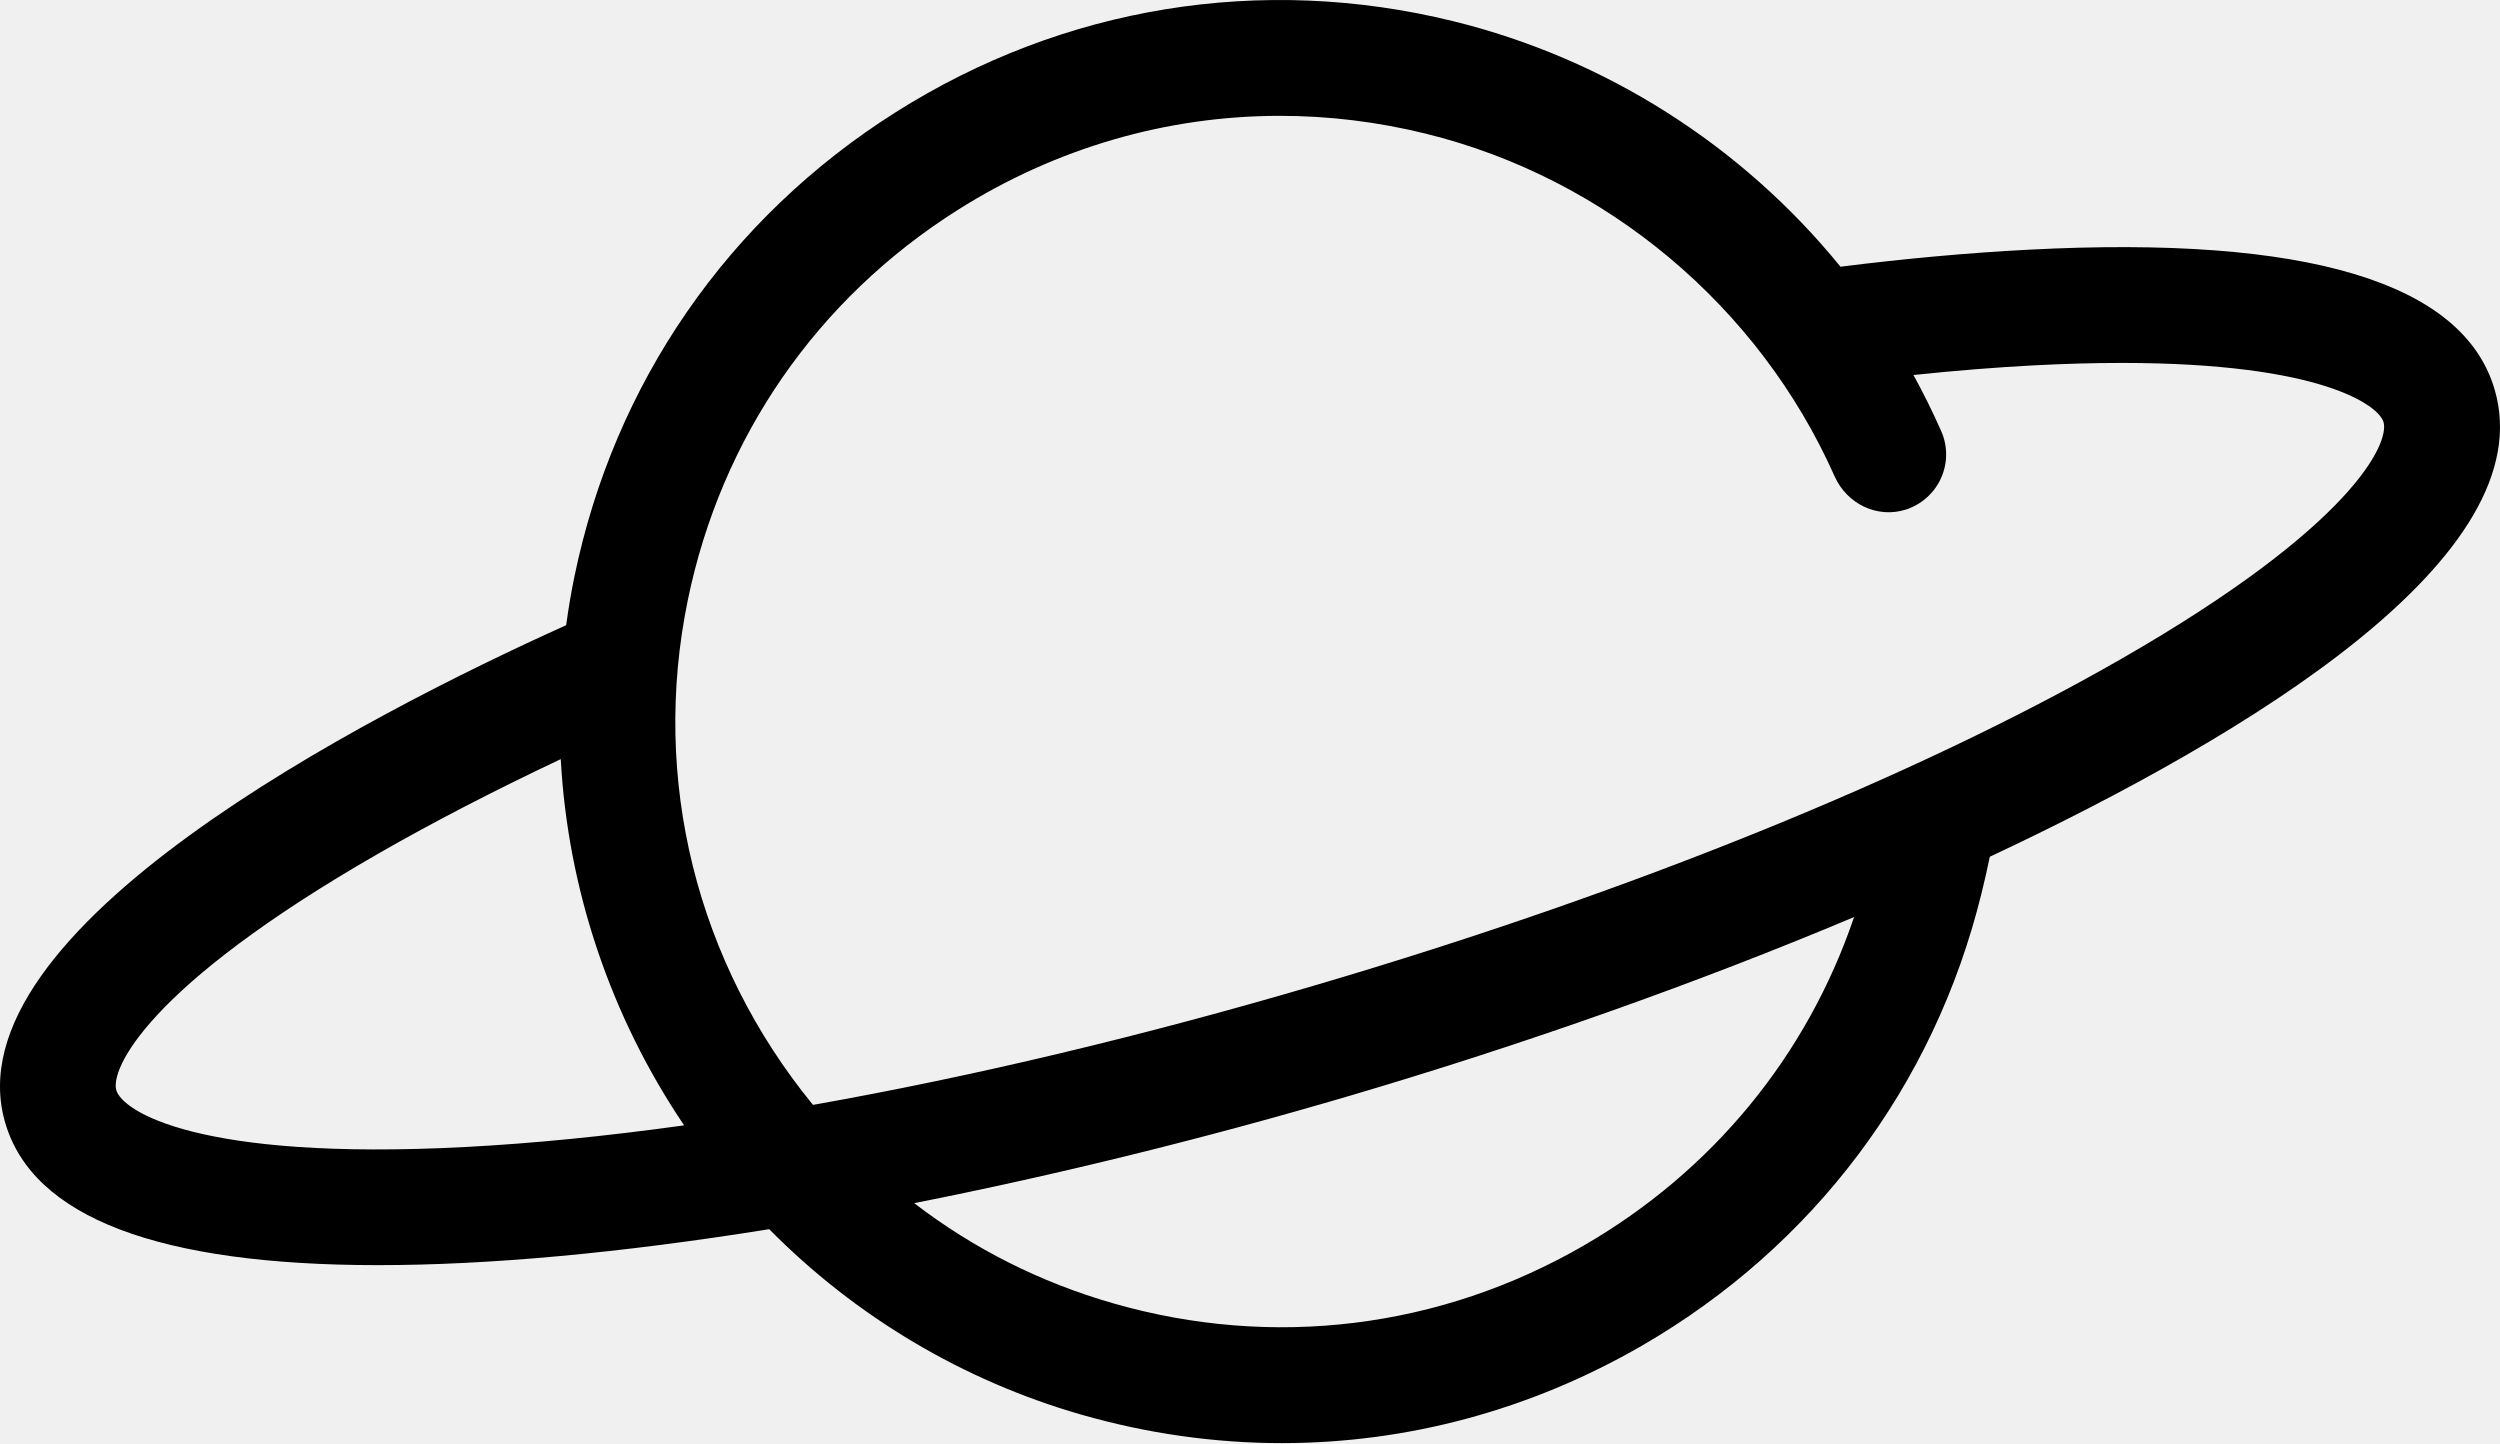
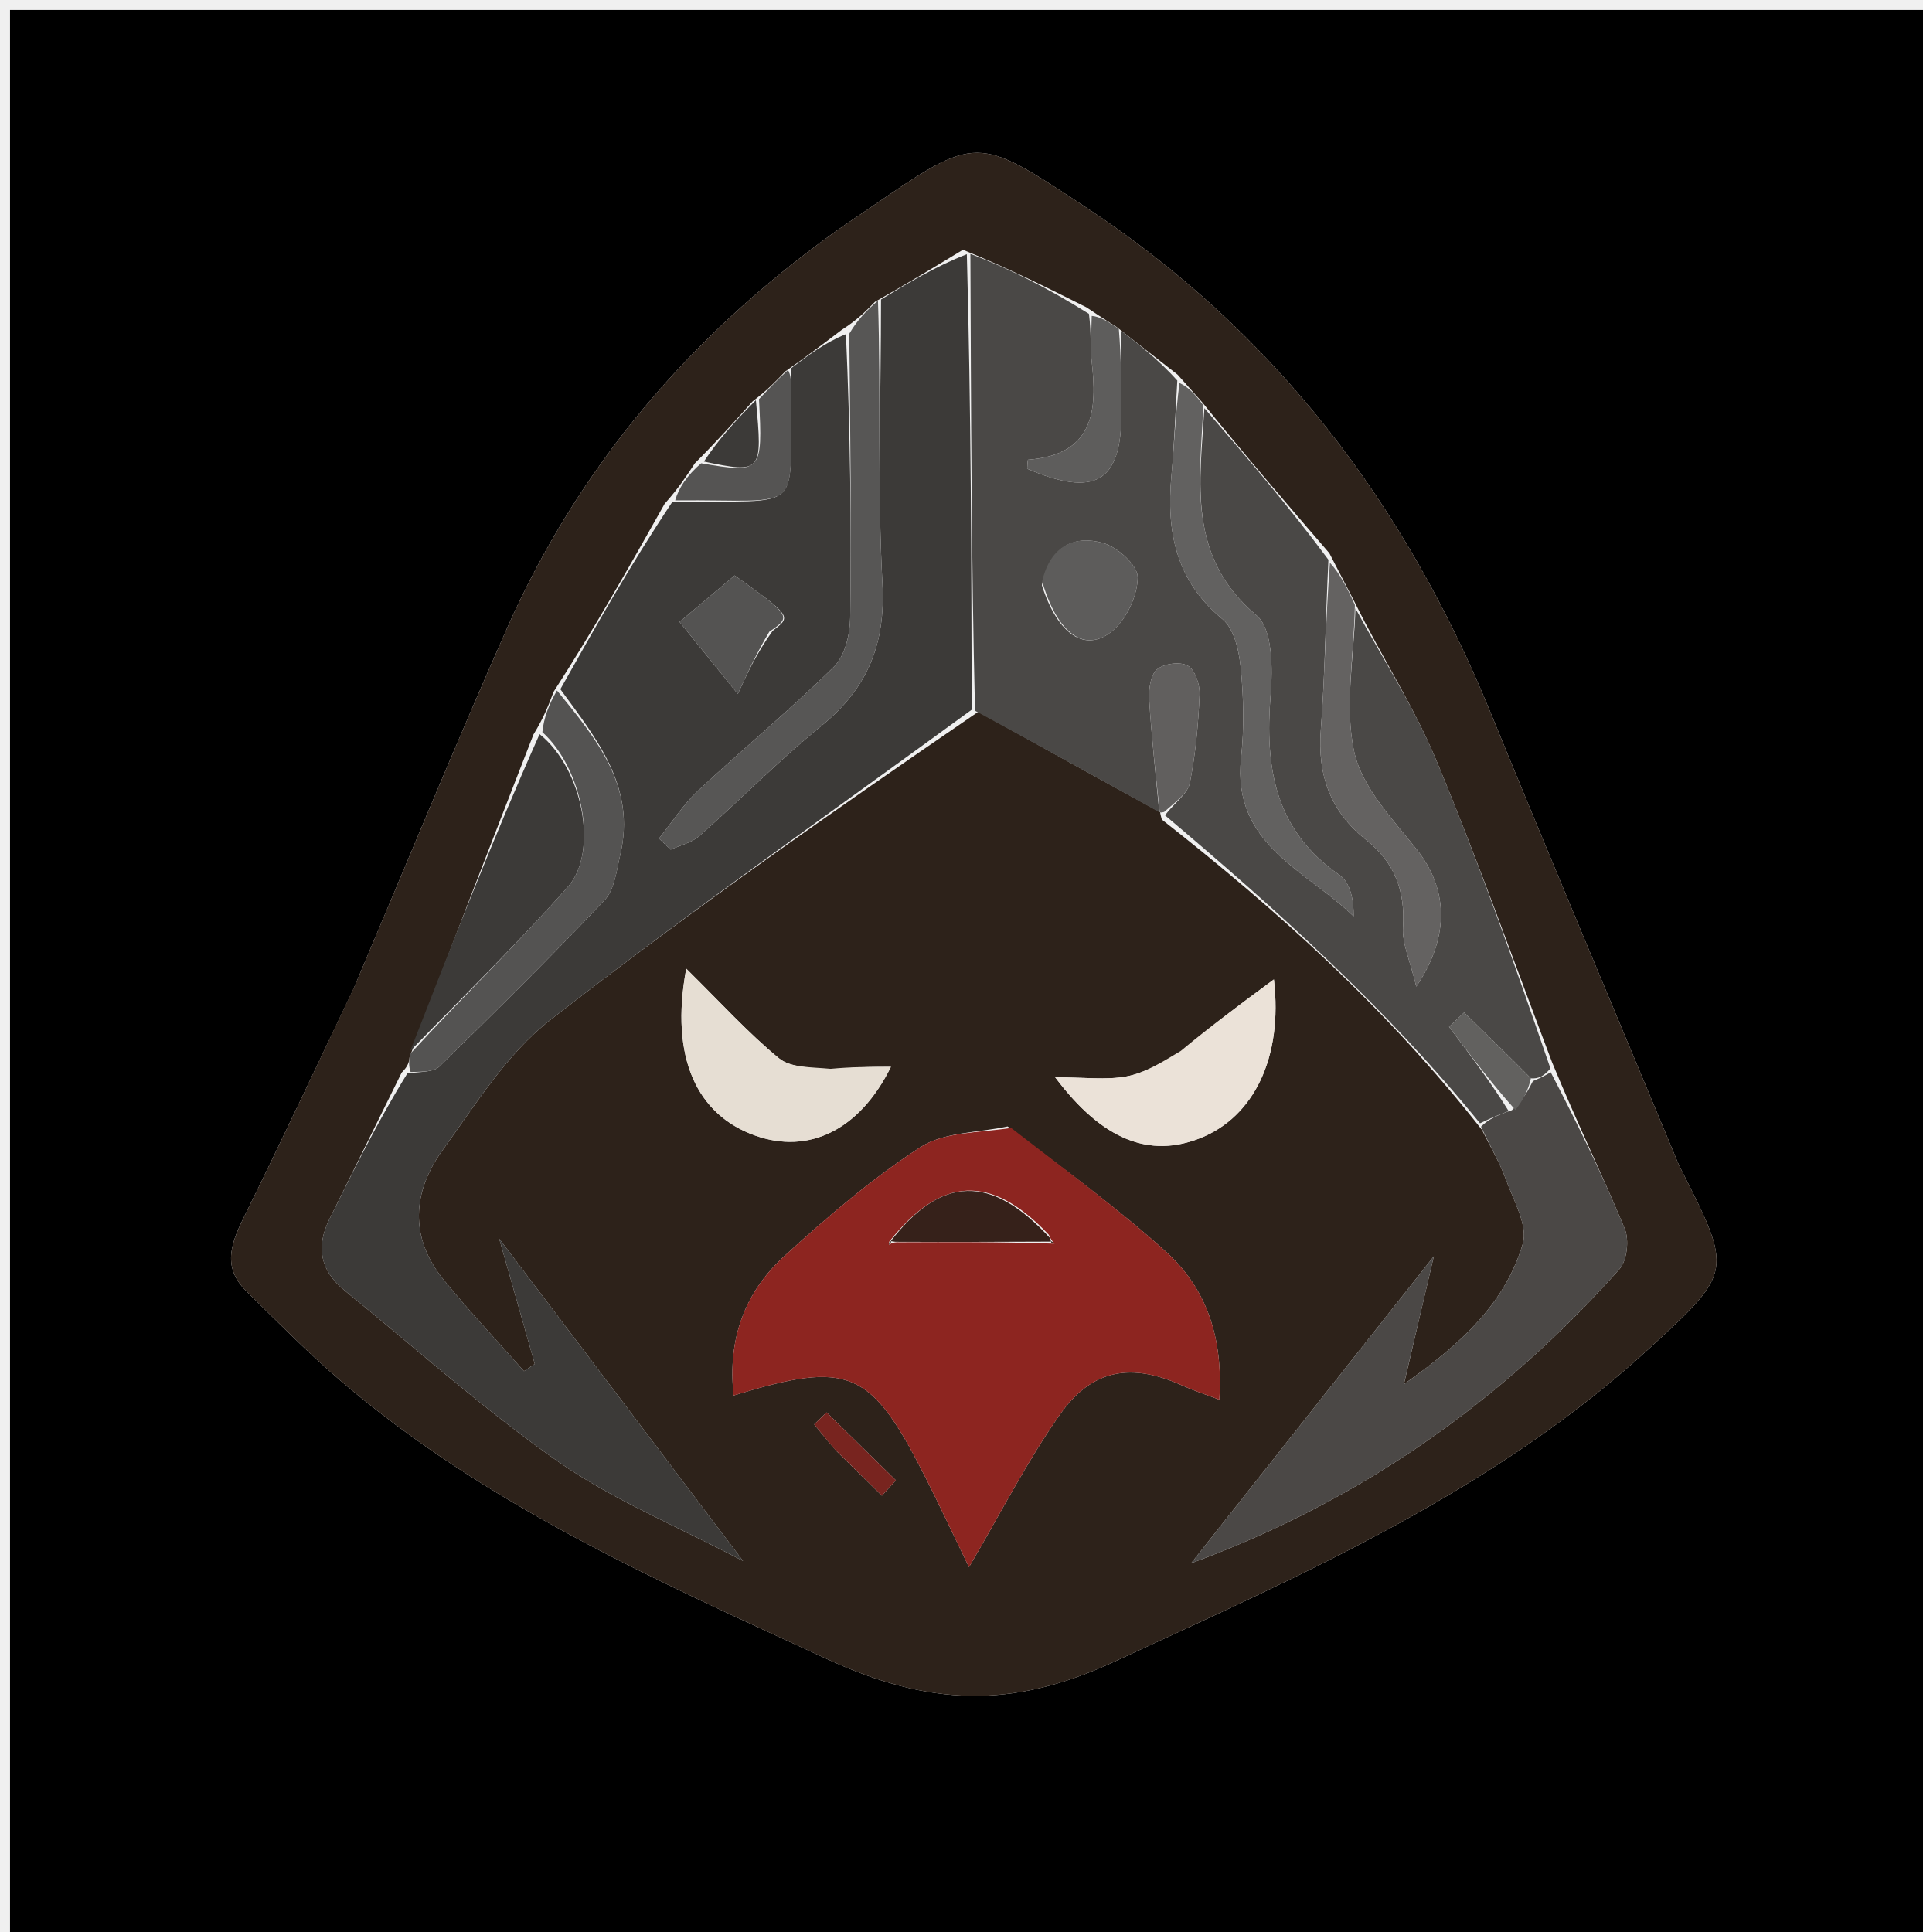
- <svg xmlns="http://www.w3.org/2000/svg" version="1.2" baseProfile="tiny" id="Layer_1" x="0px" y="0px" viewBox="0 0 1731.47 999.48" overflow="visible" xml:space="preserve">
-   <style>
-     path {
-       fill: black;
-     }
-     @media (prefers-color-scheme: dark) {
-       path {
-         fill: white;
-       }
-     }
-   </style>
-   <path d="M887.84,999.48c-46.39,0-93.09-6.54-139.06-19.75c-81.69-23.49-156.16-67.79-216.03-128.41  c-102.99,16.52-194.08,24.9-270.88,24.9c-152.09,0-238.96-33.11-258.21-98.41C-35.8,643.94,253.97,495.33,392.12,432.99  c1.52-11.25,3.41-22.42,5.65-33.34c27.59-134.34,106.65-248.68,222.62-321.96c116.07-73.34,253.2-95.71,386.13-63.01  c105.45,25.95,199.7,85.9,268.18,170.04c44.93-5.65,88.77-9.62,130.24-11.78c192.27-10.07,300.89,22.47,322.77,96.69l0,0  c34.01,115.4-168.98,238.94-349.61,323.76c-1.64,8.29-3.57,16.51-5.83,25.71c-32.71,132.93-116.15,244.03-234.97,312.82  C1059.97,976.67,974.47,999.48,887.84,999.48z M633.16,833.29c41.16,31.6,87.35,54.87,137.81,69.37  c110.65,31.81,226.48,17.55,326.15-40.15c89.06-51.57,154.46-131.44,186.99-227.37c-108.03,45.49-227.83,87.98-349.11,123.73  C834.92,788.37,731.43,813.87,633.16,833.29z M388.37,525.77c-45.58,21.51-88.72,43.83-126.08,65.28  C100.86,683.71,76.38,740.91,80.57,755.12c4.19,14.23,55.78,49.02,241.66,39.28l0,0c46.66-2.44,97.52-7.47,151.58-15  C422.87,703.95,393.25,615.96,388.37,525.77z M41.94,765.85c0.06,0.21,0.12,0.41,0.18,0.62c0.08,0.28,0.17,0.56,0.25,0.83  c-0.09-0.28-0.17-0.56-0.25-0.84C42.06,766.26,42,766.06,41.94,765.85z M41.93,765.82c0,0.01,0,0.01,0.01,0.02  C41.94,765.84,41.93,765.83,41.93,765.82z M886.5,80.23c-78.23,0-155.08,22.13-223.27,65.23  c-97.36,61.52-163.73,157.51-186.89,270.29c-25.49,124.14,6.1,250.87,86.72,349.49c111.32-19.75,228.68-47.73,349.27-83.27  c217.07-63.98,414.79-144.1,556.74-225.58c161.44-92.67,185.91-149.86,181.72-164.08c-3.36-11.39-42.47-40.95-181.29-40.95  c-18.91,0-39.23,0.56-60.37,1.66c-26.49,1.38-54.61,3.63-83.89,6.71c7.01,12.76,13.45,25.78,19.26,38.96  c4.55,10.33,4.49,22.16-0.17,32.48c-4.68,10.38-13.6,18.32-24.46,21.78c-19.48,6.2-40.66-3.74-49.28-23.13  C1218.24,212,1112.37,123.3,987.38,92.55C953.87,84.3,920.06,80.23,886.5,80.23z" />
+ <svg xmlns="http://www.w3.org/2000/svg" version="1.1" id="Layer_1" x="0px" y="0px" width="100%" viewBox="0 0 192 193" enable-background="new 0 0 192 193" xml:space="preserve">
+   <path fill="#000000" opacity="1" stroke="none" d=" M104,194   C69.333,194 35.167,194 1,194   C1,129.667 1,65.333 1,1   C65,1 129,1 193,1   C193,65.333 193,129.667 193,194   C163.5,194 134,194 104,194  M35.299,98.81   C31.723,106.288 28.209,113.798 24.539,121.23   C23.215,123.911 22.031,126.45 24.592,128.97   C27.673,132.001 30.711,135.094 33.989,137.903   C48.439,150.29 65.535,157.88 82.66,165.757   C92.803,170.423 101.041,170.742 111.24,166.023   C130.161,157.268 149.177,148.997 164.762,134.676   C173.085,127.027 173.078,127.022 167.844,116.681   C167.544,116.089 167.311,115.462 167.055,114.848   C160.984,100.282 154.841,85.745 148.861,71.141   C140.323,50.29 127.307,33.115 108.33,20.622   C97.54,13.519 97.624,13.393 86.947,20.731   C85.714,21.579 84.459,22.398 83.245,23.272   C68.919,33.585 57.803,46.594 50.638,62.773   C45.455,74.476 40.594,86.321 35.299,98.81  z" />
+   <path fill="#2D221A" opacity="1" stroke="none" d=" M35.444,98.456   C40.594,86.321 45.455,74.476 50.638,62.773   C57.803,46.594 68.919,33.585 83.245,23.272   C84.459,22.398 85.714,21.579 86.947,20.731   C97.624,13.393 97.54,13.519 108.33,20.622   C127.307,33.115 140.323,50.29 148.861,71.141   C154.841,85.745 160.984,100.282 167.055,114.848   C167.311,115.462 167.544,116.089 167.844,116.681   C173.078,127.022 173.085,127.027 164.762,134.676   C149.177,148.997 130.161,157.268 111.24,166.023   C101.041,170.742 92.803,170.423 82.66,165.757   C65.535,157.88 48.439,150.29 33.989,137.903   C30.711,135.094 27.673,132.001 24.592,128.97   C22.031,126.45 23.215,123.911 24.539,121.23   C28.209,113.798 31.723,106.288 35.444,98.456  M69.405,46.282   C68.594,47.52 67.784,48.759 66.386,50.326   C62.914,56.5 59.442,62.674 55.295,69.109   C54.81,70.395 54.325,71.682 53.285,73.37   C49.183,83.909 45.08,94.447 40.907,105.624   C40.856,106.049 40.804,106.474 40.119,107.147   C37.712,112.033 35.308,116.92 32.898,121.804   C31.529,124.577 32.002,126.954 34.417,128.913   C41.505,134.664 48.316,140.811 55.777,146.028   C61.209,149.826 67.501,152.393 74.221,155.937   C65.571,144.504 57.755,134.174 49.864,123.746   C51.042,127.895 52.229,132.075 53.415,136.255   C53.055,136.494 52.696,136.734 52.336,136.973   C49.652,133.937 46.865,130.984 44.31,127.843   C40.886,123.635 41.189,119.073 44.193,114.917   C47.496,110.348 50.614,105.279 54.956,101.897   C68.702,91.195 82.981,81.18 97.72,71.099   C103.743,74.445 109.767,77.79 115.876,81.132   C115.876,81.132 115.866,81.217 116.041,81.867   C127.615,90.957 138.518,100.751 148.027,112.878   C148.834,114.52 149.789,116.108 150.409,117.817   C151.176,119.93 152.636,122.432 152.093,124.262   C150.354,130.132 146.044,134.186 140.225,138.281   C141.396,133.269 142.314,129.344 143.211,125.504   C135.152,135.697 127.24,145.704 118.972,156.161   C135.969,149.909 149.99,139.996 161.748,126.79   C162.516,125.927 162.745,123.864 162.283,122.749   C160.062,117.39 157.516,112.166 155.033,106.143   C151.194,96.036 147.583,85.834 143.423,75.861   C141.239,70.624 138.094,65.788 135.274,60.088   C134.543,58.68 133.812,57.272 132.779,55.261   C128.618,50.433 124.458,45.605 120.084,40.196   C119.408,39.436 118.731,38.677 117.626,37.431   C115.744,35.965 113.862,34.499 111.522,32.662   C110.701,32.142 109.88,31.623 108.505,30.695   C104.634,28.756 100.763,26.818 96.18,24.951   C93.453,26.606 90.726,28.26 87.39,30.156   C86.511,31.059 85.633,31.962 84.087,32.941   C82.389,34.23 80.69,35.518 78.425,37.113   C77.554,38.033 76.682,38.953 75.186,40.082   C73.444,42.033 71.702,43.983 69.405,46.282  M100.642,112.528   C97.704,113.168 94.287,113.07 91.928,114.602   C87.082,117.747 82.625,121.57 78.342,125.478   C74.368,129.104 72.654,133.816 73.277,139.404   C84.88,135.859 86.984,136.788 92.493,147.704   C93.948,150.588 95.314,153.516 96.783,156.553   C99.958,151.155 102.575,145.981 105.88,141.292   C109.112,136.707 113.06,136.115 118.156,138.439   C119.156,138.895 120.213,139.228 121.788,139.824   C122.185,133.693 120.556,128.734 116.428,125.015   C111.635,120.695 106.396,116.869 100.642,112.528  M82.647,106.97   C81.008,106.584 78.973,106.679 77.806,105.719   C74.733,103.193 72.037,100.208 68.542,96.767   C66.883,105.688 69.631,111.389 75.443,113.444   C80.753,115.321 85.844,112.943 88.988,106.572   C86.859,106.572 85.069,106.572 82.647,106.97  M117.841,105.338   C116.074,106.097 114.368,107.184 112.524,107.528   C110.475,107.91 108.3,107.616 105.393,107.616   C110.16,113.976 114.875,115.686 119.9,113.688   C125.174,111.591 128.161,105.718 127.239,97.839   C123.897,100.304 120.971,102.462 117.841,105.338  M83.576,144.984   C85.079,146.461 86.583,147.939 88.086,149.416   C88.551,148.903 89.017,148.39 89.482,147.877   C87.177,145.617 84.872,143.356 82.567,141.095   C82.153,141.493 81.739,141.891 81.325,142.289   C81.919,143.029 82.514,143.77 83.576,144.984  z" />
+   <path fill="#3C3A38" opacity="1" stroke="none" d=" M55.97,68.849   C59.442,62.674 62.914,56.5 67.144,50.151   C80.77,49.854 78.831,51.775 79.006,38.77   C79.015,38.116 78.997,37.461 78.992,36.806   C80.69,35.518 82.389,34.23 84.493,33.38   C84.93,43.118 85.04,52.418 84.918,61.714   C84.896,63.379 84.396,65.518 83.295,66.604   C78.935,70.904 74.193,74.814 69.714,78.998   C68.228,80.386 67.107,82.165 65.819,83.765   C66.211,84.135 66.602,84.504 66.993,84.874   C67.953,84.432 69.087,84.188 69.844,83.518   C73.941,79.894 77.786,75.971 82.023,72.526   C86.647,68.767 88.468,64.363 88.141,58.304   C87.63,48.866 88.001,39.381 87.999,29.915   C90.726,28.26 93.453,26.606 96.569,25.395   C96.99,40.859 97.022,55.879 97.054,70.899   C82.981,81.18 68.702,91.195 54.956,101.897   C50.614,105.279 47.496,110.348 44.193,114.917   C41.189,119.073 40.886,123.635 44.31,127.843   C46.865,130.984 49.652,133.937 52.336,136.973   C52.696,136.734 53.055,136.494 53.415,136.255   C52.229,132.075 51.042,127.895 49.864,123.746   C57.755,134.174 65.571,144.504 74.221,155.937   C67.501,152.393 61.209,149.826 55.777,146.028   C48.316,140.811 41.505,134.664 34.417,128.913   C32.002,126.954 31.529,124.577 32.898,121.804   C35.308,116.92 37.712,112.033 40.699,107.214   C42.159,107.051 43.313,107.102 43.877,106.55   C49.459,101.088 55.023,95.601 60.385,89.926   C61.386,88.866 61.581,86.963 61.951,85.403   C63.562,78.602 59.566,73.79 55.97,68.849  M77.185,63.005   C79.074,61.576 79.074,61.576 73.379,57.485   C71.336,59.208 69.343,60.889 67.875,62.128   C69.876,64.604 71.705,66.867 73.695,69.328   C74.598,67.354 75.546,65.283 77.185,63.005  z" />
+   <path fill="#4A4846" opacity="1" stroke="none" d=" M97.387,70.999   C97.022,55.879 96.99,40.859 96.925,25.359   C100.763,26.818 104.634,28.756 108.767,31.354   C109.019,33.336 108.871,34.676 109.026,35.98   C109.629,41.054 109.254,45.429 102.688,45.924   C102.633,45.928 102.622,46.513 102.596,46.828   C109.323,49.698 111.97,48.195 112.004,41.47   C112.018,38.658 111.99,35.846 111.98,33.033   C113.862,34.499 115.744,35.965 117.592,38.016   C117.38,41.571 117.281,44.548 117.004,47.509   C116.482,53.096 117.437,57.997 122.103,61.85   C123.278,62.82 123.763,65.03 123.928,66.732   C124.217,69.7 124.281,72.746 123.961,75.707   C123.025,84.365 130.463,86.92 135.203,91.54   C135.229,89.859 134.851,88.143 133.793,87.413   C127.311,82.946 126.331,76.638 126.91,69.441   C127.125,66.772 127.116,62.83 125.515,61.486   C118.552,55.639 119.845,48.203 120.298,40.777   C124.458,45.605 128.618,50.433 132.685,55.915   C132.386,62.021 132.342,67.487 131.923,72.923   C131.574,77.45 132.904,81.095 136.448,83.896   C139.296,86.147 140.367,88.998 140.136,92.629   C140.031,94.272 140.846,95.973 141.46,98.555   C144.968,93.361 144.5,88.635 141.521,84.878   C139.11,81.836 136.048,78.677 135.268,75.131   C134.264,70.574 135.252,65.578 135.383,60.771   C138.094,65.788 141.239,70.624 143.423,75.861   C147.583,85.834 151.194,96.036 154.861,106.735   C154.162,107.551 153.635,107.774 152.912,107.721   C150.557,105.345 148.399,103.246 146.24,101.146   C145.738,101.623 145.235,102.099 144.733,102.576   C146.837,105.376 148.942,108.177 150.691,110.998   C149.499,111.418 148.662,111.817 147.825,112.215   C138.518,100.751 127.615,90.957 116.357,81.442   C117.427,80.086 118.644,79.246 118.848,78.206   C119.419,75.307 119.692,72.331 119.817,69.374   C119.859,68.39 119.36,66.908 118.632,66.498   C117.868,66.067 116.213,66.29 115.54,66.891   C114.884,67.477 114.722,68.918 114.787,69.956   C115.02,73.689 115.441,77.41 115.791,81.136   C109.767,77.79 103.743,74.445 97.387,70.999  M104.063,58.465   C105.628,63.365 108.4,65.293 111.121,63.012   C112.537,61.826 113.625,59.488 113.638,57.661   C113.647,56.484 111.617,54.647 110.181,54.242   C107.392,53.455 104.942,54.43 104.063,58.465  z" />
+   <path fill="#8D2520" opacity="1" stroke="none" d=" M100.997,112.678   C106.396,116.869 111.635,120.695 116.428,125.015   C120.556,128.734 122.185,133.693 121.788,139.824   C120.213,139.228 119.156,138.895 118.156,138.439   C113.06,136.115 109.112,136.707 105.88,141.292   C102.575,145.981 99.958,151.155 96.783,156.553   C95.314,153.516 93.948,150.588 92.493,147.704   C86.984,136.788 84.88,135.859 73.277,139.404   C72.654,133.816 74.368,129.104 78.342,125.478   C82.625,121.57 87.082,117.747 91.928,114.602   C94.287,113.07 97.704,113.168 100.997,112.678  M89.878,124.096   C94.909,124.075 99.941,124.055 105.045,124.23   C105.045,124.23 105.327,124.23 105.327,124.23   C105.327,124.23 105.024,123.982 104.754,123.342   C98.977,117.253 94.03,117.452 88.785,124.08   C88.785,124.08 88.812,124.375 88.812,124.375   C88.812,124.375 89.034,124.042 89.878,124.096  z" />
+   <path fill="#4B4846" opacity="1" stroke="none" d=" M153.108,107.998   C153.635,107.774 154.162,107.551 154.887,107.111   C157.516,112.166 160.062,117.39 162.283,122.749   C162.745,123.864 162.516,125.927 161.748,126.79   C149.99,139.996 135.969,149.909 118.972,156.161   C127.24,145.704 135.152,135.697 143.211,125.504   C142.314,129.344 141.396,133.269 140.225,138.281   C146.044,134.186 150.354,130.132 152.093,124.262   C152.636,122.432 151.176,119.93 150.409,117.817   C149.789,116.108 148.834,114.52 147.926,112.547   C148.662,111.817 149.499,111.418 151.008,110.905   C152.157,109.859 152.632,108.928 153.108,107.998  z" />
+   <path fill="#3C3A38" opacity="1" stroke="none" d=" M40.977,104.986   C45.08,94.447 49.183,83.909 53.895,73.339   C58.255,76.82 59.779,85.128 56.748,88.558   C51.725,94.241 46.257,99.53 40.977,104.986  z" />
+   <path fill="#575655" opacity="1" stroke="none" d=" M87.694,30.035   C88.001,39.381 87.63,48.866 88.141,58.304   C88.468,64.363 86.647,68.767 82.023,72.526   C77.786,75.971 73.941,79.894 69.844,83.518   C69.087,84.188 67.953,84.432 66.993,84.874   C66.602,84.504 66.211,84.135 65.819,83.765   C67.107,82.165 68.228,80.386 69.714,78.998   C74.193,74.814 78.935,70.904 83.295,66.604   C84.396,65.518 84.896,63.379 84.918,61.714   C85.04,52.418 84.93,43.118 84.827,33.342   C85.633,31.962 86.511,31.059 87.694,30.035  z" />
+   <path fill="#E6DED3" opacity="1" stroke="none" d=" M82.963,106.771   C85.069,106.572 86.859,106.572 88.988,106.572   C85.844,112.943 80.753,115.321 75.443,113.444   C69.631,111.389 66.883,105.688 68.542,96.767   C72.037,100.208 74.733,103.193 77.806,105.719   C78.973,106.679 81.008,106.584 82.963,106.771  z" />
+   <path fill="#EBE2D8" opacity="1" stroke="none" d=" M117.943,104.979   C120.971,102.462 123.897,100.304 127.239,97.839   C128.161,105.718 125.174,111.591 119.9,113.688   C114.875,115.686 110.16,113.976 105.393,107.616   C108.3,107.616 110.475,107.91 112.524,107.528   C114.368,107.184 116.074,106.097 117.943,104.979  z" />
+   <path fill="#626160" opacity="1" stroke="none" d=" M120.191,40.486   C119.845,48.203 118.552,55.639 125.515,61.486   C127.116,62.83 127.125,66.772 126.91,69.441   C126.331,76.638 127.311,82.946 133.793,87.413   C134.851,88.143 135.229,89.859 135.203,91.54   C130.463,86.92 123.025,84.365 123.961,75.707   C124.281,72.746 124.217,69.7 123.928,66.732   C123.763,65.03 123.278,62.82 122.103,61.85   C117.437,57.997 116.482,53.096 117.004,47.509   C117.281,44.548 117.38,41.571 117.807,38.26   C118.731,38.677 119.408,39.436 120.191,40.486  z" />
+   <path fill="#545352" opacity="1" stroke="none" d=" M40.942,105.305   C46.257,99.53 51.725,94.241 56.748,88.558   C59.779,85.128 58.255,76.82 54.172,73.138   C54.325,71.682 54.81,70.395 55.632,68.979   C59.566,73.79 63.562,78.602 61.951,85.403   C61.581,86.963 61.386,88.866 60.385,89.926   C55.023,95.601 49.459,101.088 43.877,106.55   C43.313,107.102 42.159,107.051 41.016,107.09   C40.804,106.474 40.856,106.049 40.942,105.305  z" />
+   <path fill="#646261" opacity="1" stroke="none" d=" M135.328,60.429   C135.252,65.578 134.264,70.574 135.268,75.131   C136.048,78.677 139.11,81.836 141.521,84.878   C144.5,88.635 144.968,93.361 141.46,98.555   C140.846,95.973 140.031,94.272 140.136,92.629   C140.367,88.998 139.296,86.147 136.448,83.896   C132.904,81.095 131.574,77.45 131.923,72.923   C132.342,67.487 132.386,62.021 132.837,56.216   C133.812,57.272 134.543,58.68 135.328,60.429  z" />
+   <path fill="#5E5D5C" opacity="1" stroke="none" d=" M111.751,32.848   C111.99,35.846 112.018,38.658 112.004,41.47   C111.97,48.195 109.323,49.698 102.596,46.828   C102.622,46.513 102.633,45.928 102.688,45.924   C109.254,45.429 109.629,41.054 109.026,35.98   C108.871,34.676 109.019,33.336 109.044,31.558   C109.88,31.623 110.701,32.142 111.751,32.848  z" />
+   <path fill="#555453" opacity="1" stroke="none" d=" M78.708,36.96   C78.997,37.461 79.015,38.116 79.006,38.77   C78.831,51.775 80.77,49.854 67.438,49.987   C67.784,48.759 68.594,47.52 70.033,46.281   C76.081,47.32 76.191,47.182 75.811,39.873   C76.682,38.953 77.554,38.033 78.708,36.96  z" />
+   <path fill="#3C3A38" opacity="1" stroke="none" d=" M75.499,39.978   C76.191,47.182 76.081,47.32 70.31,46.107   C71.702,43.983 73.444,42.033 75.499,39.978  z" />
+   <path fill="#78241F" opacity="1" stroke="none" d=" M83.342,144.747   C82.514,143.77 81.919,143.029 81.325,142.289   C81.739,141.891 82.153,141.493 82.567,141.095   C84.872,143.356 87.177,145.617 89.482,147.877   C89.017,148.39 88.551,148.903 88.086,149.416   C86.583,147.939 85.079,146.461 83.342,144.747  z" />
+   <path fill="#545352" opacity="1" stroke="none" d=" M76.84,63.108   C75.546,65.283 74.598,67.354 73.695,69.328   C71.705,66.867 69.876,64.604 67.875,62.128   C69.343,60.889 71.336,59.208 73.379,57.485   C79.074,61.576 79.074,61.576 76.84,63.108  z" />
+   <path fill="#5D5C5B" opacity="1" stroke="none" d=" M104.092,58.076   C104.942,54.43 107.392,53.455 110.181,54.242   C111.617,54.647 113.647,56.484 113.638,57.661   C113.625,59.488 112.537,61.826 111.121,63.012   C108.4,65.293 105.628,63.365 104.092,58.076  z" />
+   <path fill="#615F5E" opacity="1" stroke="none" d=" M115.834,81.134   C115.441,77.41 115.02,73.689 114.787,69.956   C114.722,68.918 114.884,67.477 115.54,66.891   C116.213,66.29 117.868,66.067 118.632,66.498   C119.36,66.908 119.859,68.39 119.817,69.374   C119.692,72.331 119.419,75.307 118.848,78.206   C118.644,79.246 117.427,80.086 116.27,81.118   C115.866,81.217 115.876,81.132 115.834,81.134  z" />
+   <path fill="#62615F" opacity="1" stroke="none" d=" M152.912,107.721   C152.632,108.928 152.157,109.859 151.363,110.884   C148.942,108.177 146.837,105.376 144.733,102.576   C145.235,102.099 145.738,101.623 146.24,101.146   C148.399,103.246 150.557,105.345 152.912,107.721  z" />
+   <path fill="#36211A" opacity="1" stroke="none" d=" M104.973,124.034   C99.941,124.055 94.909,124.075 89.442,124.052   C89.005,124.008 88.972,123.979 88.972,123.979   C94.03,117.452 98.977,117.253 104.875,123.674   C104.996,124.006 104.973,124.034 104.973,124.034  z" />
+   <path fill="#36211A" opacity="1" stroke="none" d=" M89.02,124.025   C89.034,124.042 88.812,124.375 88.812,124.375   C88.812,124.375 88.785,124.08 88.879,124.03   C88.972,123.979 89.005,124.008 89.02,124.025  z" />
+   <path fill="#36211A" opacity="1" stroke="none" d=" M105.01,123.994   C105.024,123.982 105.327,124.23 105.327,124.23   C105.327,124.23 105.045,124.23 105.009,124.132   C104.973,124.034 104.996,124.006 105.01,123.994  z" />
</svg>
